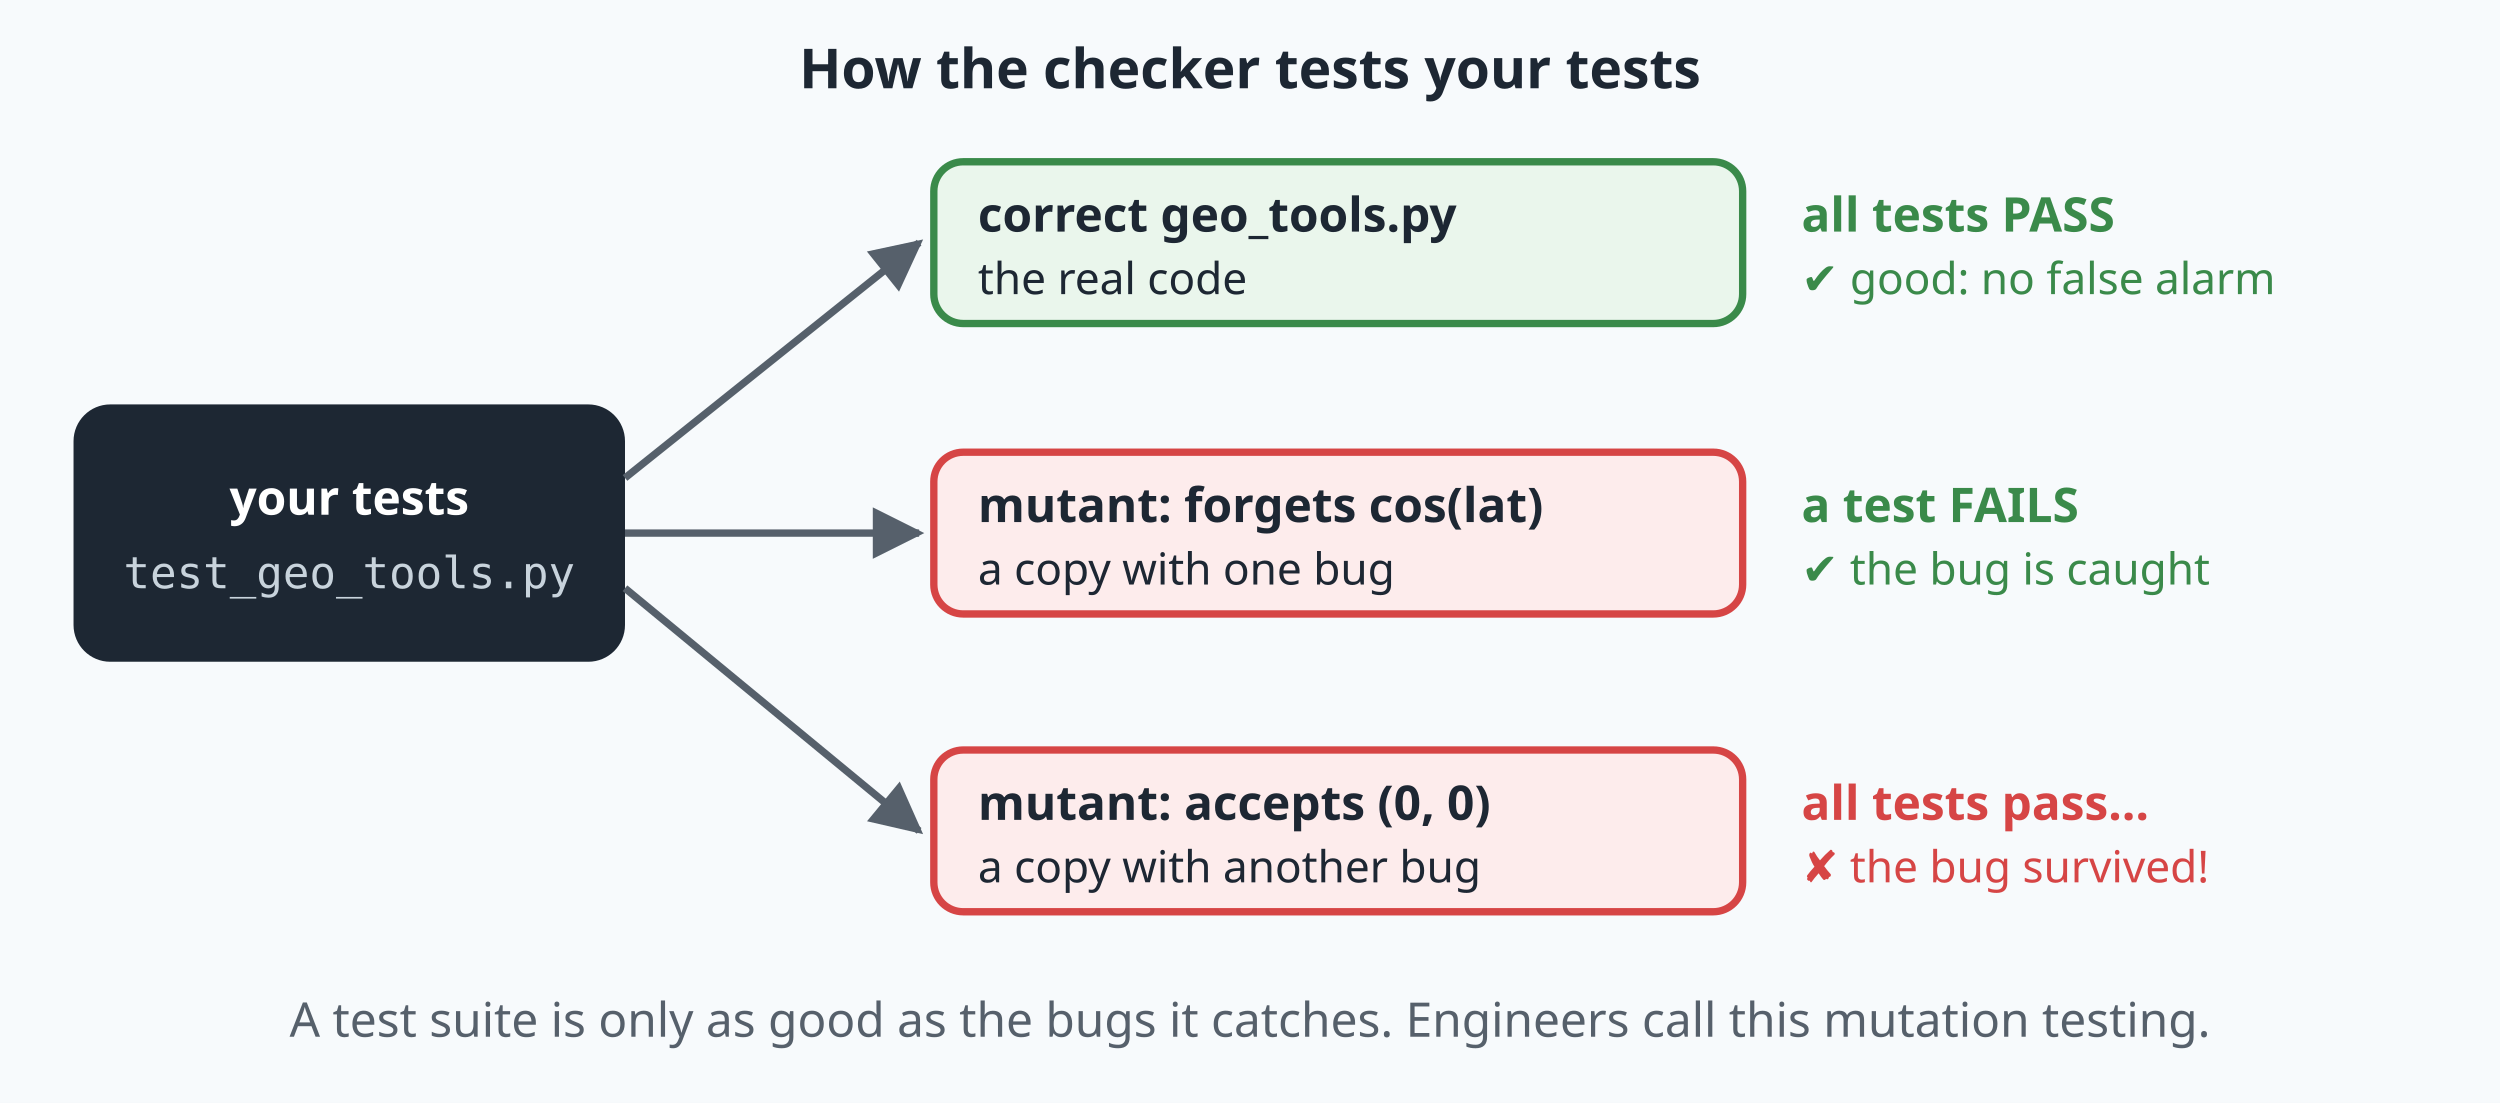
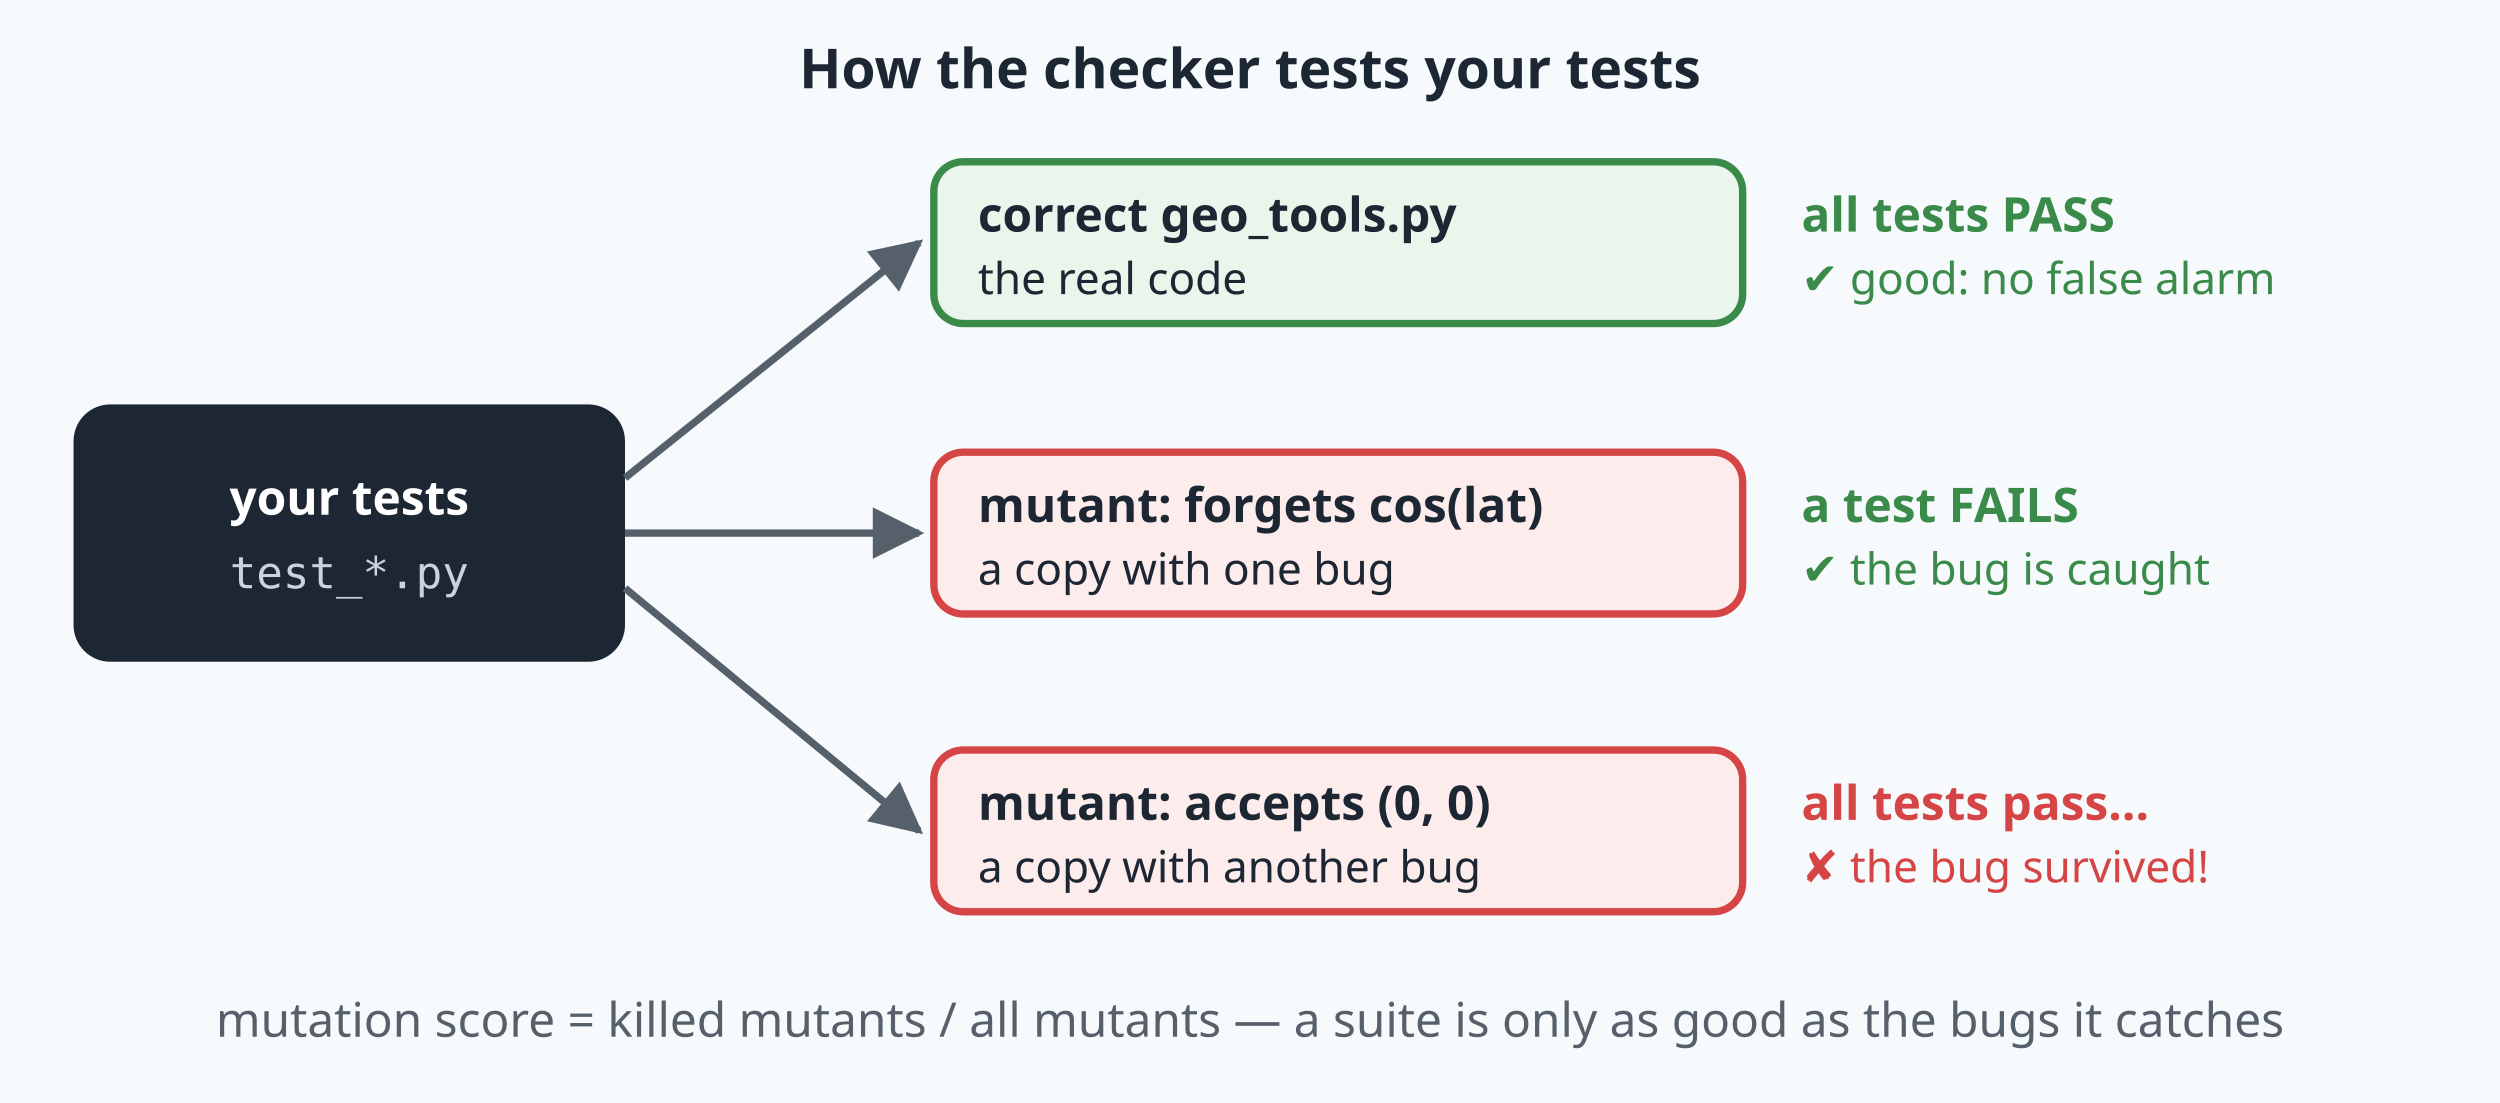
<svg xmlns="http://www.w3.org/2000/svg" viewBox="0 0 680 300" font-family="sans-serif" font-size="13">
  <rect width="680" height="300" fill="#f7fafc" />
  <defs>
    <marker id="h" viewBox="0 0 10 10" refX="9" refY="5" markerWidth="7" markerHeight="7" orient="auto">
      <path d="M0 0 L10 5 L0 10 z" fill="#56606b" />
    </marker>
  </defs>
  <text x="340" y="24" text-anchor="middle" font-size="15" font-weight="bold" fill="#1d2733">How the checker tests your tests</text>
  <rect x="20" y="110" width="150" height="70" rx="10" fill="#1d2733" />
  <text x="95" y="140" text-anchor="middle" fill="#ffffff" font-weight="bold">your tests</text>
-   <text x="95" y="160" text-anchor="middle" fill="#c8d3dc" font-family="monospace" font-size="12">test_geo_tools.py</text>
+   <text x="95" y="160" text-anchor="middle" fill="#c8d3dc" font-family="monospace" font-size="12">test_*.py</text>
  <g stroke="#56606b" stroke-width="2" fill="none" marker-end="url(#h)">
    <path d="M170 130 L250 66" />
    <path d="M170 145 L250 145" />
    <path d="M170 160 L250 226" />
  </g>
  <g stroke-width="2">
    <rect x="254" y="44" width="220" height="44" rx="8" fill="#eaf6ec" stroke="#3a8a4a" />
    <rect x="254" y="123" width="220" height="44" rx="8" fill="#fdecec" stroke="#d64545" />
    <rect x="254" y="204" width="220" height="44" rx="8" fill="#fdecec" stroke="#d64545" />
  </g>
  <g fill="#1d2733">
    <text x="266" y="63" font-weight="bold">correct geo_tools.py</text>
    <text x="266" y="80" font-size="12">the real code</text>
    <text x="266" y="142" font-weight="bold">mutant: forgets cos(lat)</text>
    <text x="266" y="159" font-size="12">a copy with one bug</text>
    <text x="266" y="223" font-weight="bold">mutant: accepts (0, 0)</text>
    <text x="266" y="240" font-size="12">a copy with another bug</text>
  </g>
  <g font-weight="bold">
    <text x="490" y="63" fill="#3a8a4a">all tests PASS</text>
    <text x="490" y="80" fill="#3a8a4a" font-weight="normal" font-size="12">✔ good: no false alarm</text>
    <text x="490" y="142" fill="#3a8a4a">a test FAILS</text>
    <text x="490" y="159" fill="#3a8a4a" font-weight="normal" font-size="12">✔ the bug is caught</text>
    <text x="490" y="223" fill="#d64545">all tests pass…</text>
    <text x="490" y="240" fill="#d64545" font-weight="normal" font-size="12">✘ the bug survived!</text>
  </g>
-   <text x="340" y="282" text-anchor="middle" fill="#56606b">A test suite is only as good as the bugs it catches. Engineers call this mutation testing.</text>
+   <text x="340" y="282" text-anchor="middle" fill="#56606b">mutation score = killed mutants / all mutants — a suite is only as good as the bugs it catches</text>
</svg>
